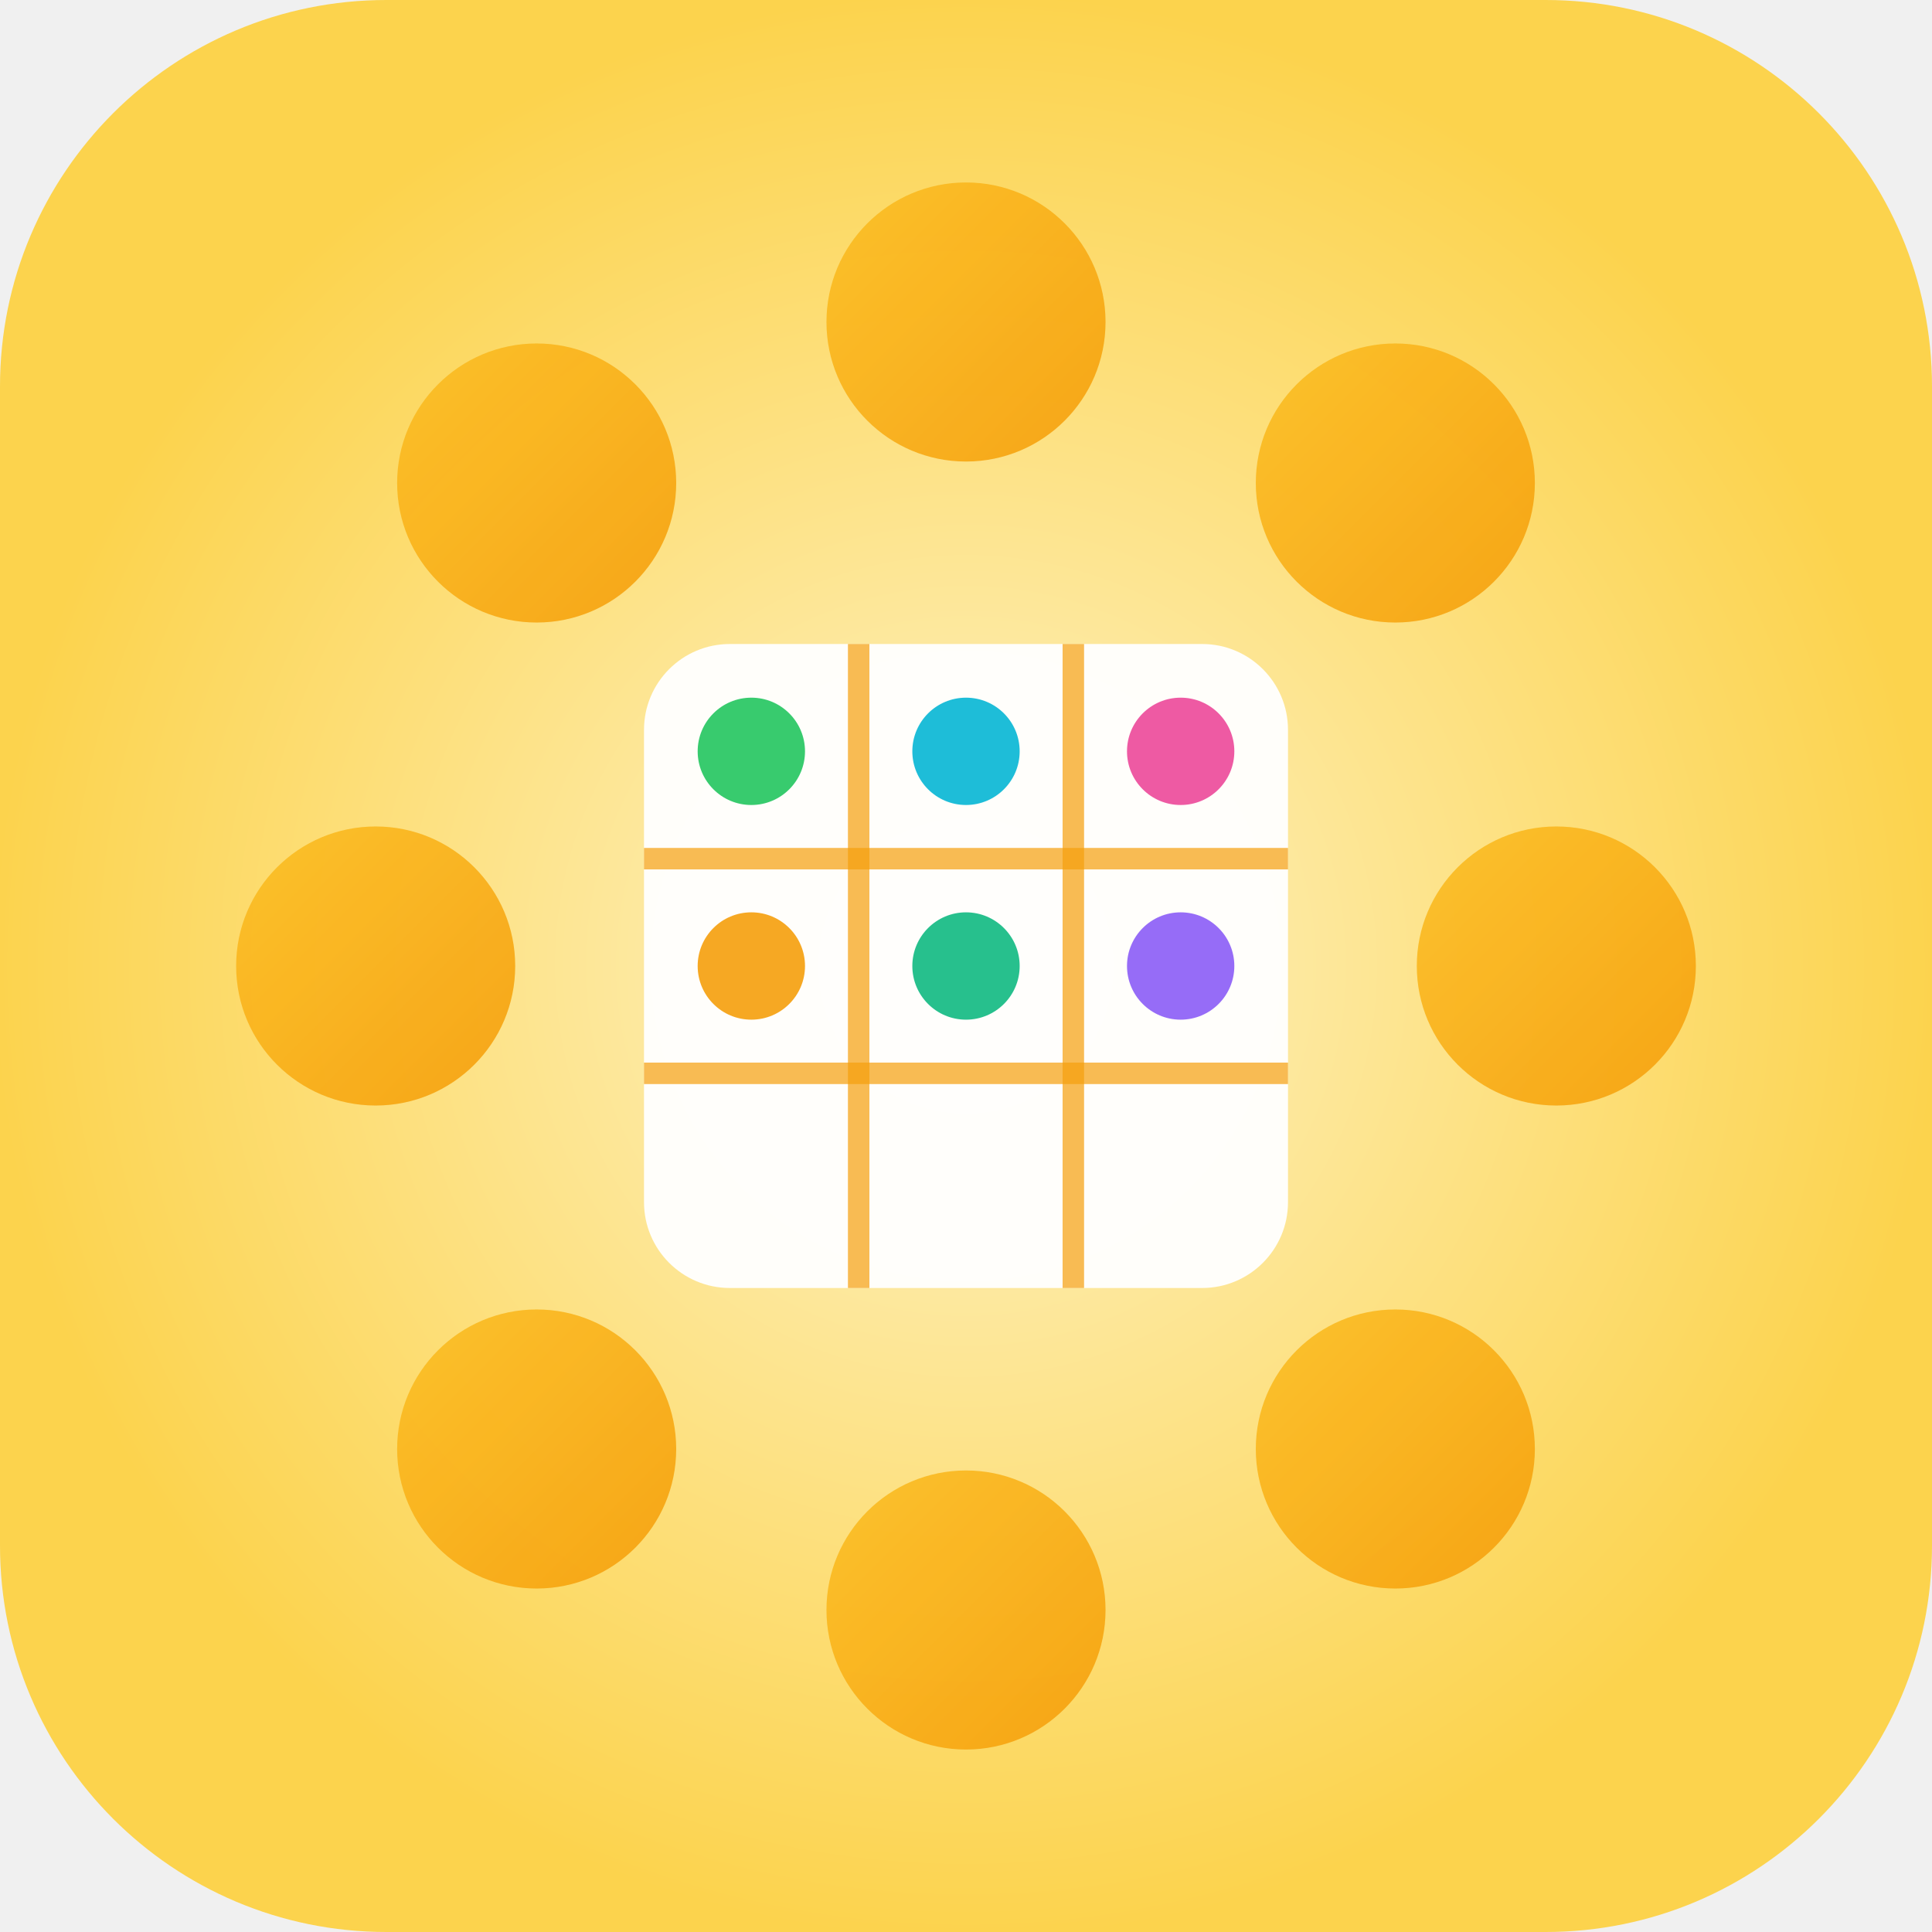
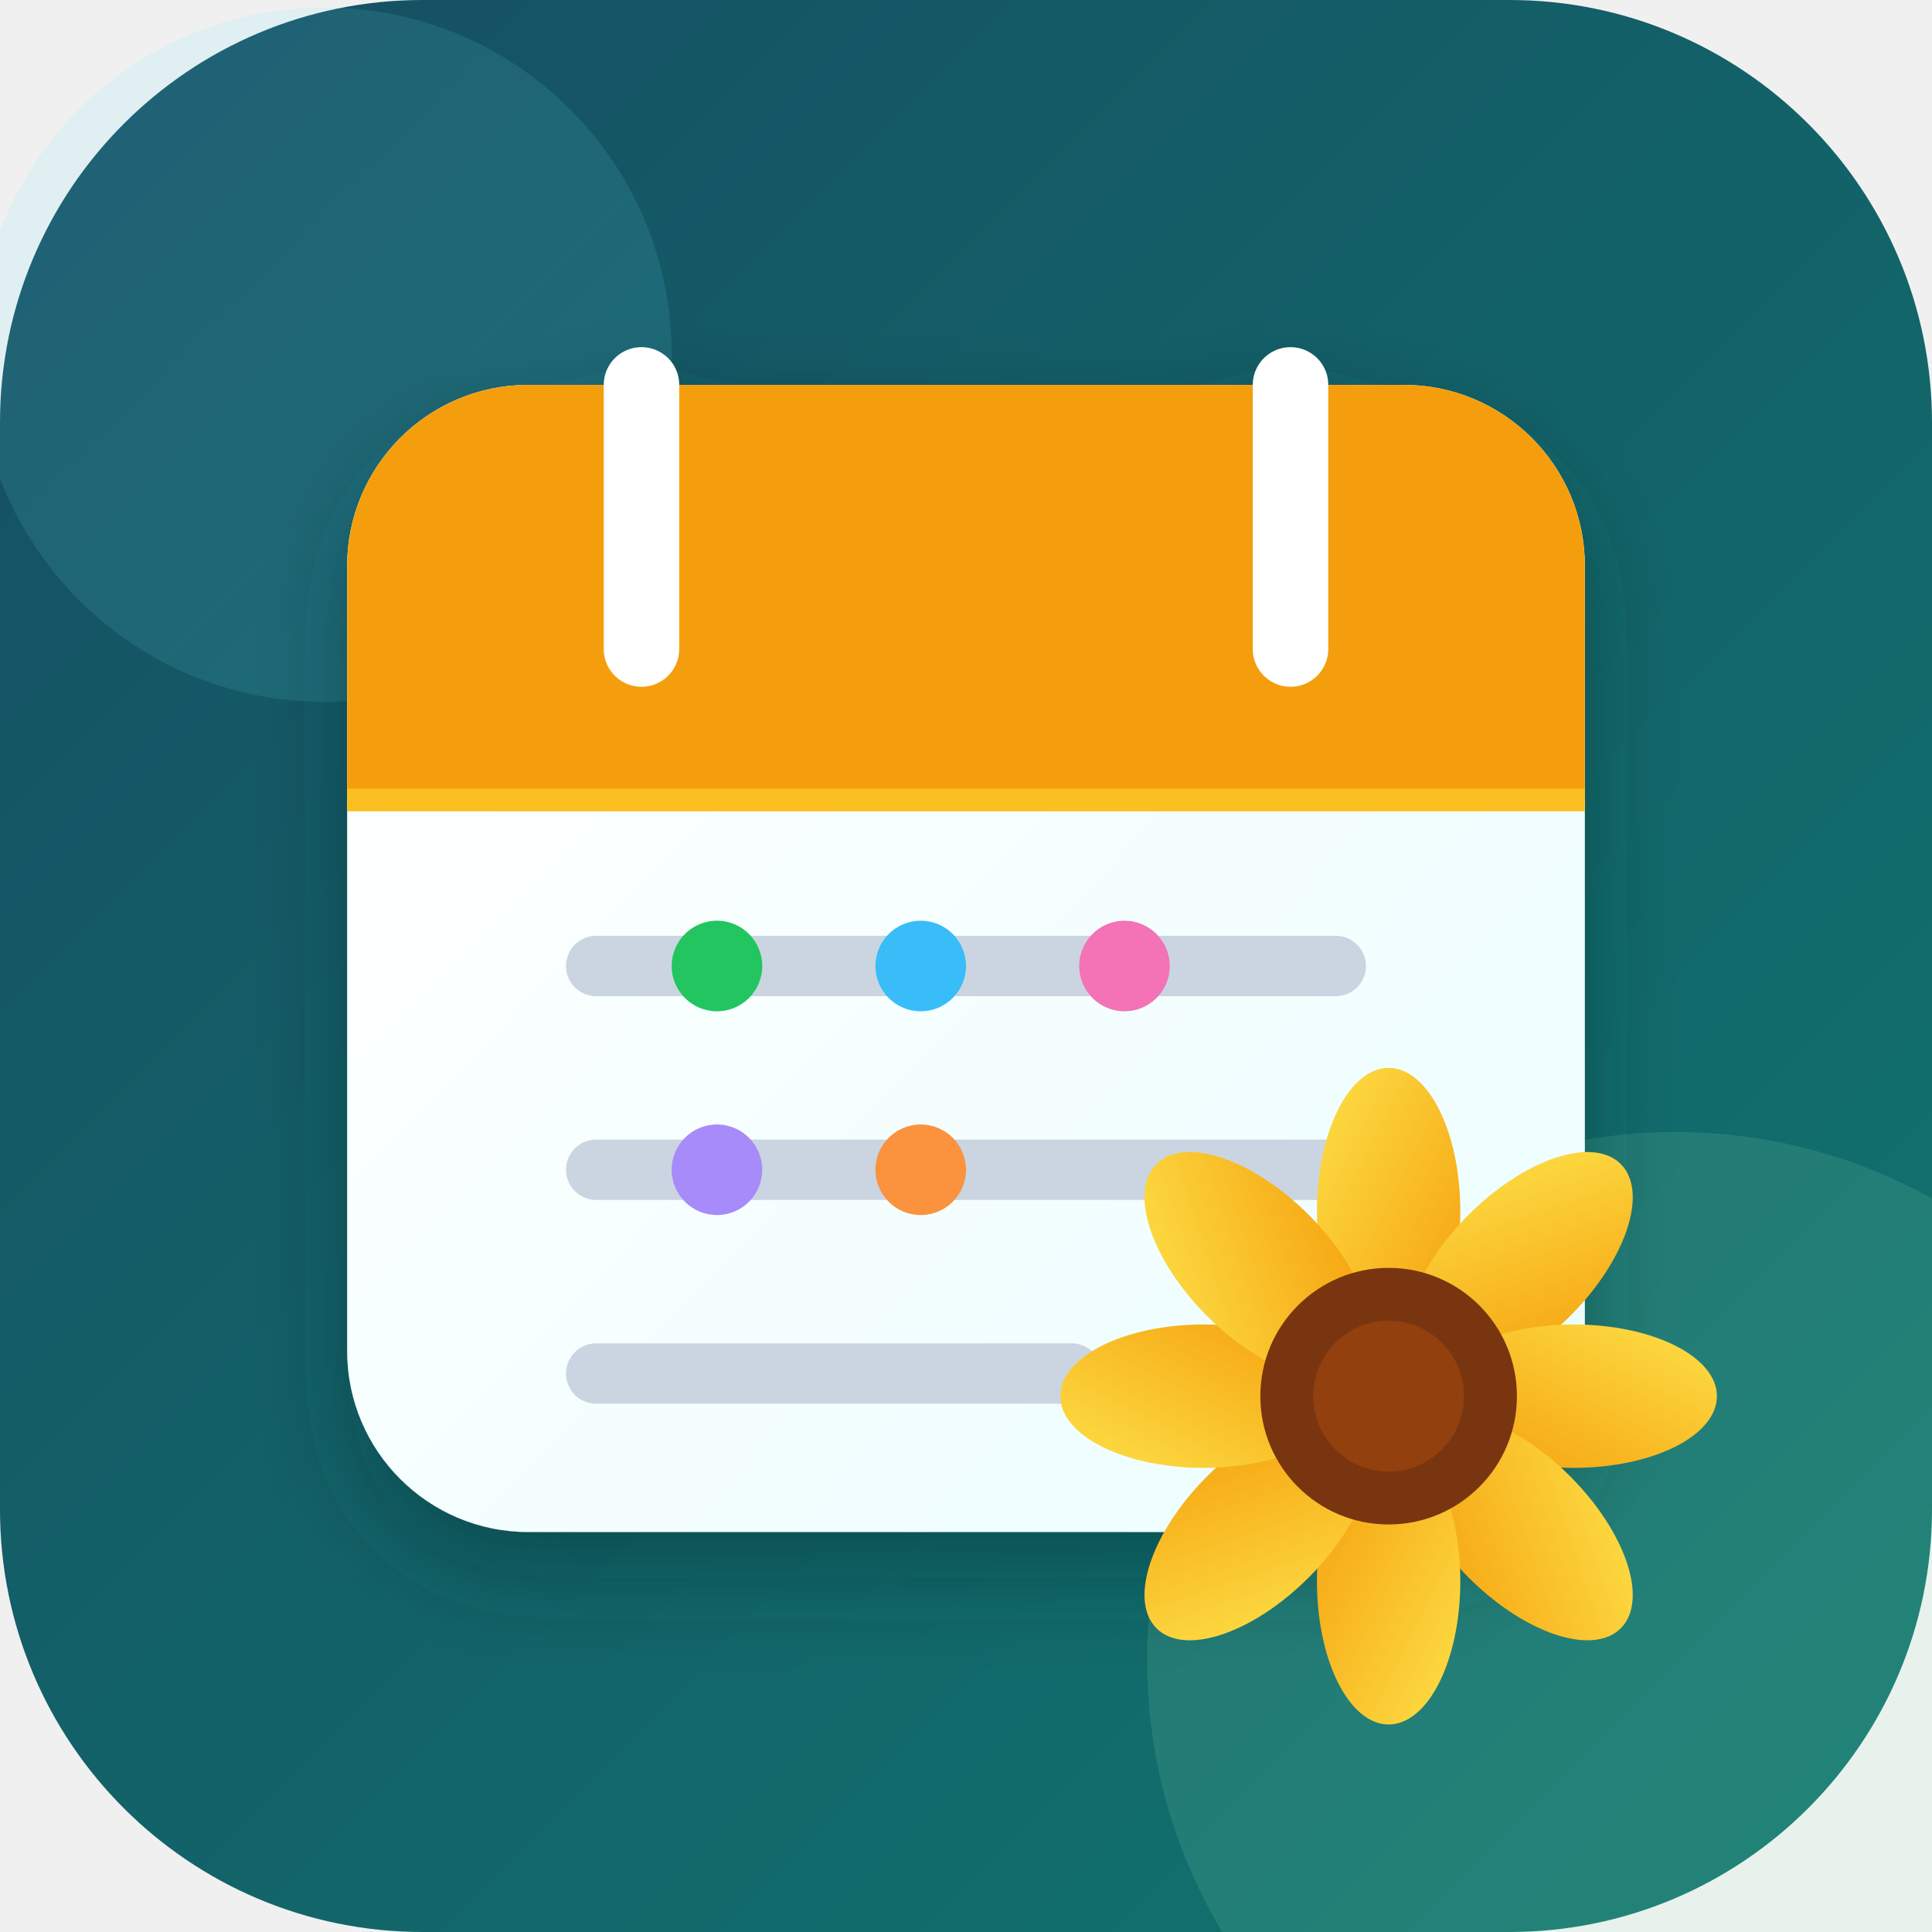
- <svg xmlns="http://www.w3.org/2000/svg" viewBox="0 0 180 180">
+ <svg xmlns="http://www.w3.org/2000/svg" viewBox="0 0 512 512">
  <defs>
-     <linearGradient id="sunGrad" x1="0%" y1="0%" x2="100%" y2="100%">
-       <stop offset="0%" style="stop-color:#fbbf24;stop-opacity:1" />
-       <stop offset="100%" style="stop-color:#f59e0b;stop-opacity:1" />
+     <linearGradient id="background" x1="0" y1="0" x2="512" y2="512" gradientUnits="userSpaceOnUse">
+       <stop stop-color="#164e63" />
+       <stop offset="1" stop-color="#0f766e" />
    </linearGradient>
-     <radialGradient id="bgGrad" cx="50%" cy="50%" r="50%">
-       <stop offset="0%" style="stop-color:#fef3c7;stop-opacity:1" />
-       <stop offset="100%" style="stop-color:#fcd34d;stop-opacity:1" />
-     </radialGradient>
+     <linearGradient id="calendar" x1="112" y1="128" x2="400" y2="408" gradientUnits="userSpaceOnUse">
+       <stop stop-color="#ffffff" />
+       <stop offset="1" stop-color="#ecfeff" />
+     </linearGradient>
+     <linearGradient id="petal" x1="0" y1="0" x2="1" y2="1">
+       <stop stop-color="#fde047" />
+       <stop offset="1" stop-color="#f59e0b" />
+     </linearGradient>
+     <filter id="shadow" x="-30%" y="-30%" width="160%" height="160%">
+       <feDropShadow dx="0" dy="12" stdDeviation="12" flood-color="#042f2e" flood-opacity=".38" />
+     </filter>
  </defs>
-   <rect width="180" height="180" rx="36" fill="url(#bgGrad)" />
-   <g fill="url(#sunGrad)">
-     <circle cx="90" cy="30" r="13" opacity="0.9" />
-     <circle cx="130" cy="45" r="13" opacity="0.9" />
-     <circle cx="145" cy="90" r="13" opacity="0.9" />
-     <circle cx="130" cy="135" r="13" opacity="0.9" />
-     <circle cx="90" cy="150" r="13" opacity="0.9" />
-     <circle cx="50" cy="135" r="13" opacity="0.9" />
-     <circle cx="35" cy="90" r="13" opacity="0.9" />
-     <circle cx="50" cy="45" r="13" opacity="0.9" />
+   <rect width="512" height="512" rx="112" fill="url(#background)" />
+   <circle cx="86" cy="94" r="92" fill="#67e8f9" opacity=".12" />
+   <circle cx="444" cy="440" r="140" fill="#a7f3d0" opacity=".12" />
+   <g filter="url(#shadow)">
+     <rect x="92" y="102" width="328" height="304" rx="48" fill="url(#calendar)" />
+     <path d="M92 150c0-26.51 21.49-48 48-48h232c26.51 0 48 21.49 48 48v62H92z" fill="#f59e0b" />
+     <path d="M92 212h328" stroke="#fbbf24" stroke-width="6" />
+     <path d="M158 256h196M158 310h196M158 364h126" stroke="#cbd5e1" stroke-linecap="round" stroke-width="16" />
+     <path d="M170 102v70M342 102v70" stroke="#ffffff" stroke-linecap="round" stroke-width="20" />
+     <circle cx="190" cy="256" r="12" fill="#22c55e" />
+     <circle cx="244" cy="256" r="12" fill="#38bdf8" />
+     <circle cx="298" cy="256" r="12" fill="#f472b6" />
+     <circle cx="190" cy="310" r="12" fill="#a78bfa" />
+     <circle cx="244" cy="310" r="12" fill="#fb923c" />
  </g>
-   <rect x="60" y="60" width="60" height="60" rx="8" fill="white" opacity="0.95" />
-   <line x1="80" y1="60" x2="80" y2="120" stroke="#f59e0b" stroke-width="2" opacity="0.7" />
-   <line x1="100" y1="60" x2="100" y2="120" stroke="#f59e0b" stroke-width="2" opacity="0.7" />
-   <line x1="60" y1="80" x2="120" y2="80" stroke="#f59e0b" stroke-width="2" opacity="0.7" />
-   <line x1="60" y1="100" x2="120" y2="100" stroke="#f59e0b" stroke-width="2" opacity="0.7" />
-   <circle cx="70" cy="70" r="5" fill="#22c55e" opacity="0.9" />
-   <circle cx="90" cy="70" r="5" fill="#06b6d4" opacity="0.9" />
-   <circle cx="110" cy="70" r="5" fill="#ec4899" opacity="0.9" />
-   <circle cx="70" cy="90" r="5" fill="#f59e0b" opacity="0.9" />
-   <circle cx="90" cy="90" r="5" fill="#10b981" opacity="0.9" />
-   <circle cx="110" cy="90" r="5" fill="#8b5cf6" opacity="0.9" />
+   <g transform="translate(368 370)">
+     <g fill="url(#petal)">
+       <ellipse cx="0" cy="-49" rx="19" ry="38" />
+       <ellipse cx="0" cy="-49" rx="19" ry="38" transform="rotate(45)" />
+       <ellipse cx="0" cy="-49" rx="19" ry="38" transform="rotate(90)" />
+       <ellipse cx="0" cy="-49" rx="19" ry="38" transform="rotate(135)" />
+       <ellipse cx="0" cy="-49" rx="19" ry="38" transform="rotate(180)" />
+       <ellipse cx="0" cy="-49" rx="19" ry="38" transform="rotate(225)" />
+       <ellipse cx="0" cy="-49" rx="19" ry="38" transform="rotate(270)" />
+       <ellipse cx="0" cy="-49" rx="19" ry="38" transform="rotate(315)" />
+     </g>
+     <circle r="34" fill="#78350f" />
+     <circle r="20" fill="#92400e" />
+   </g>
</svg>
